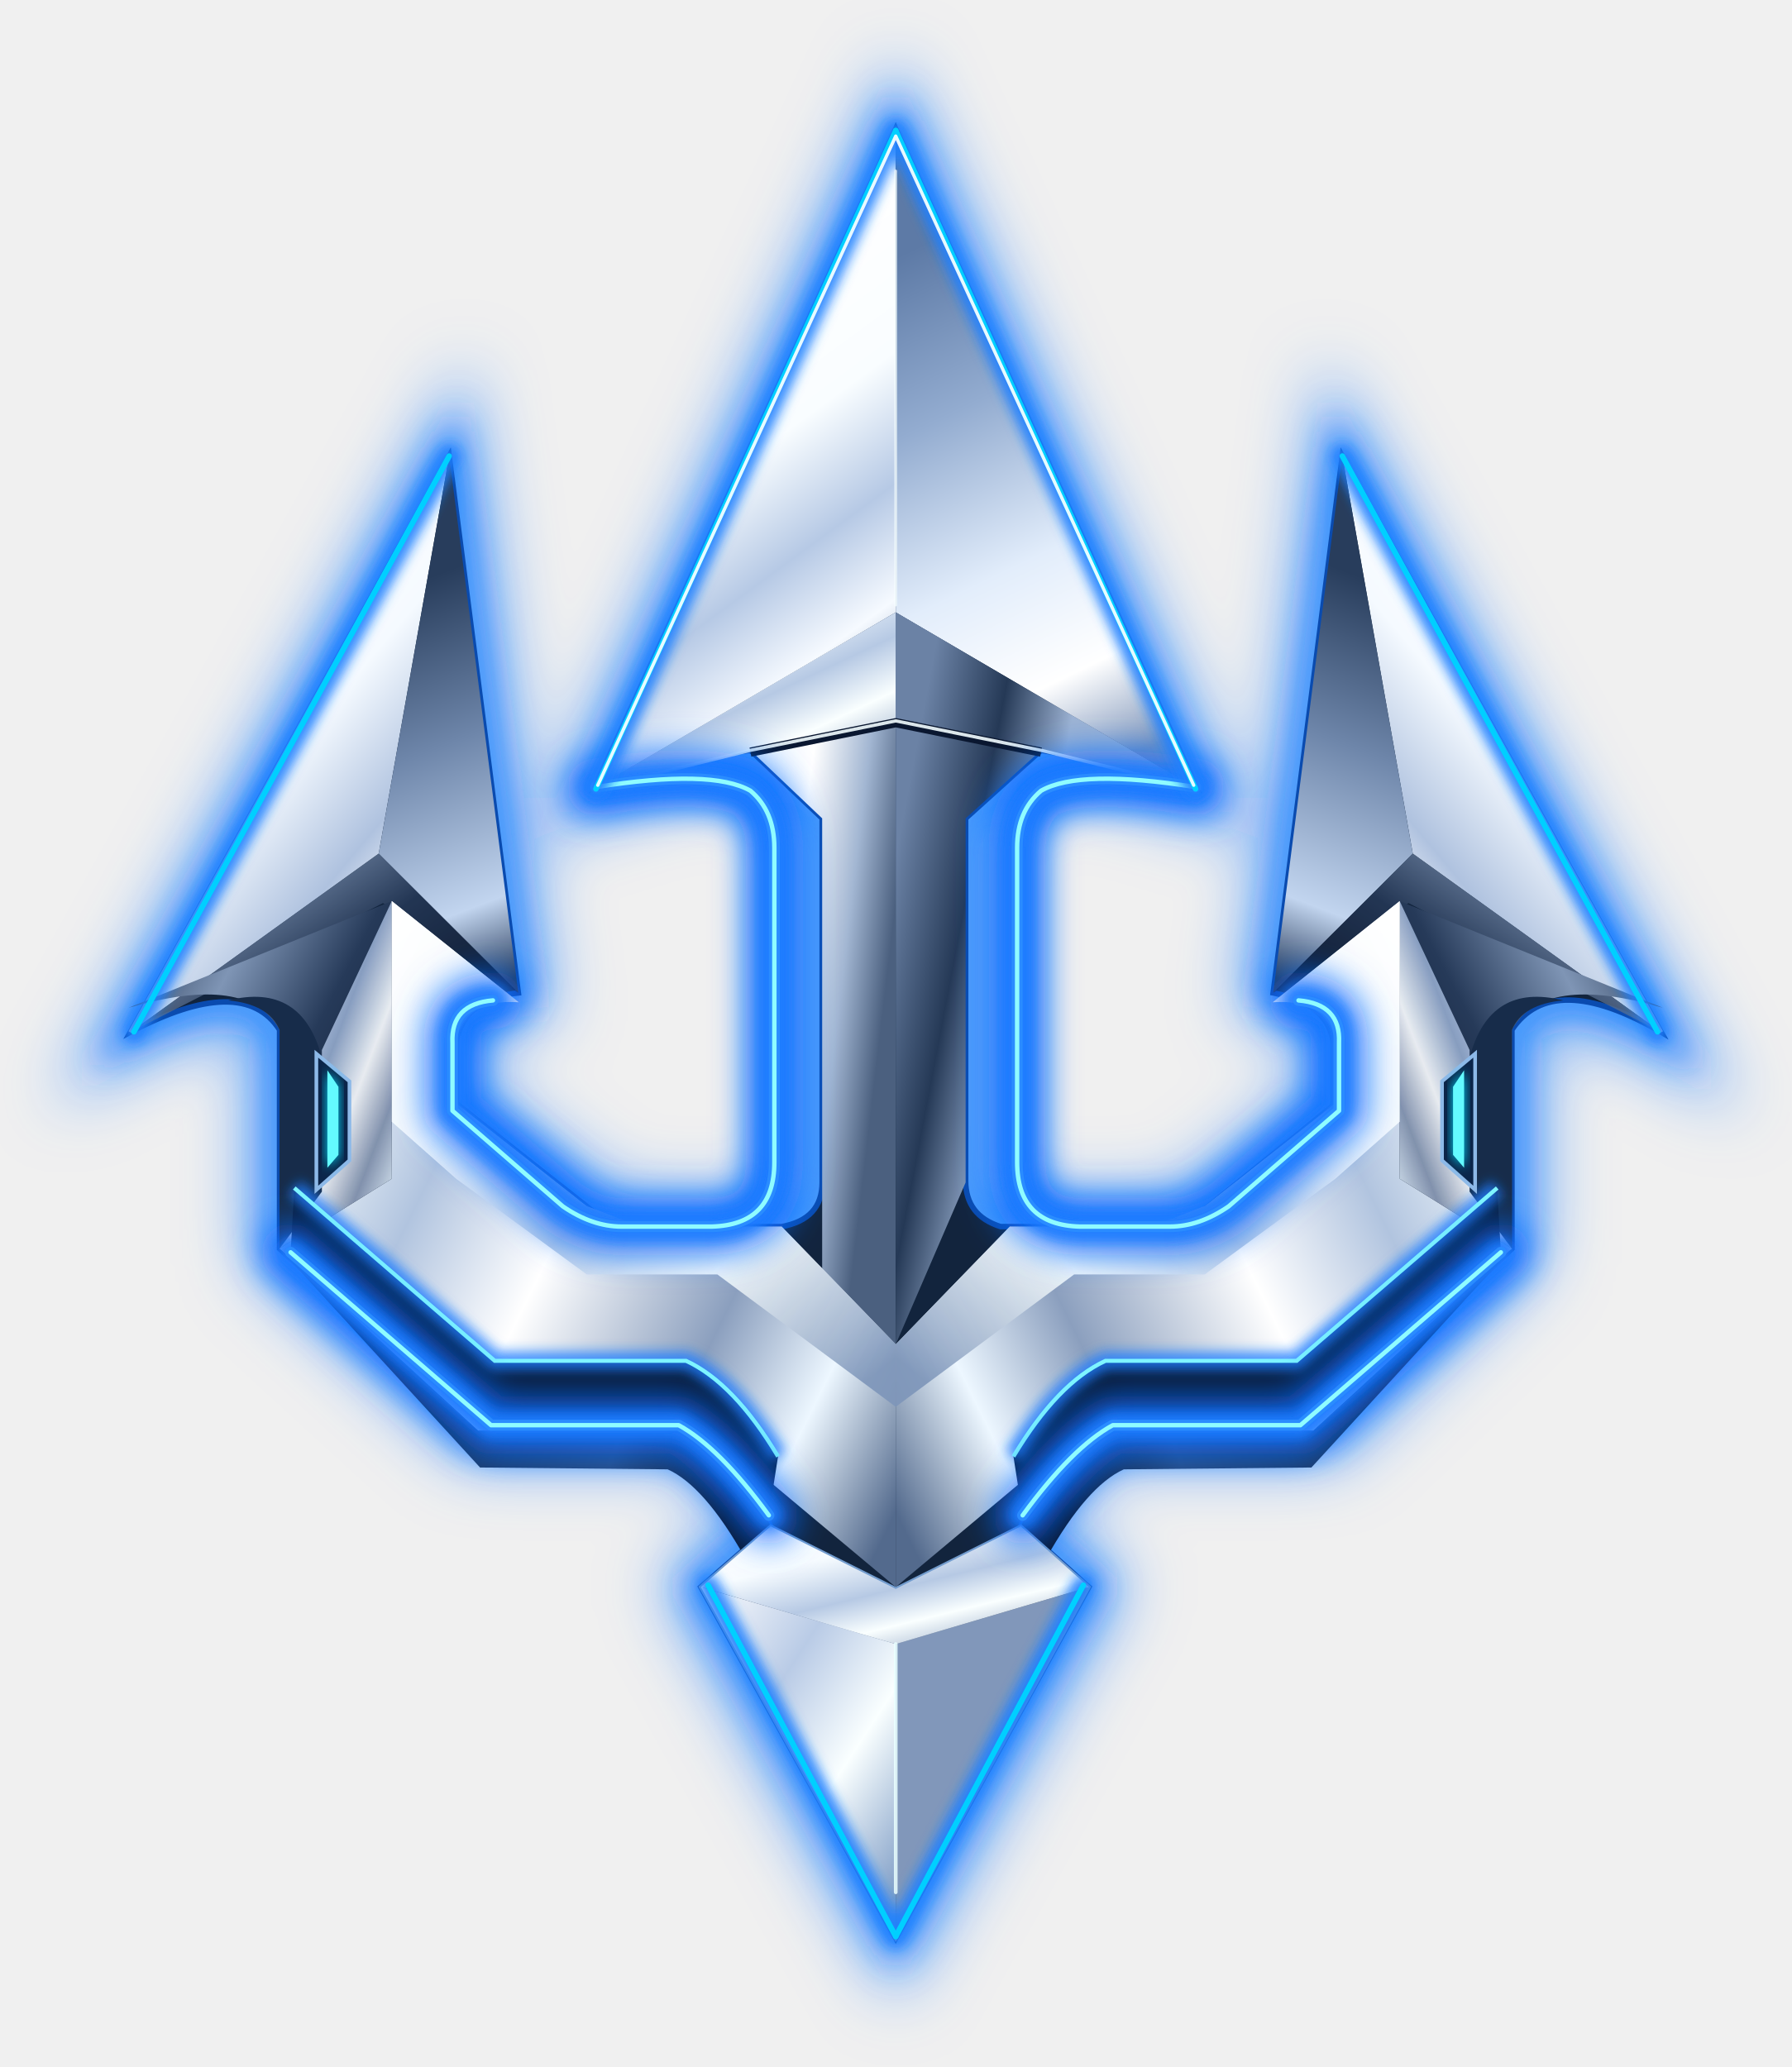
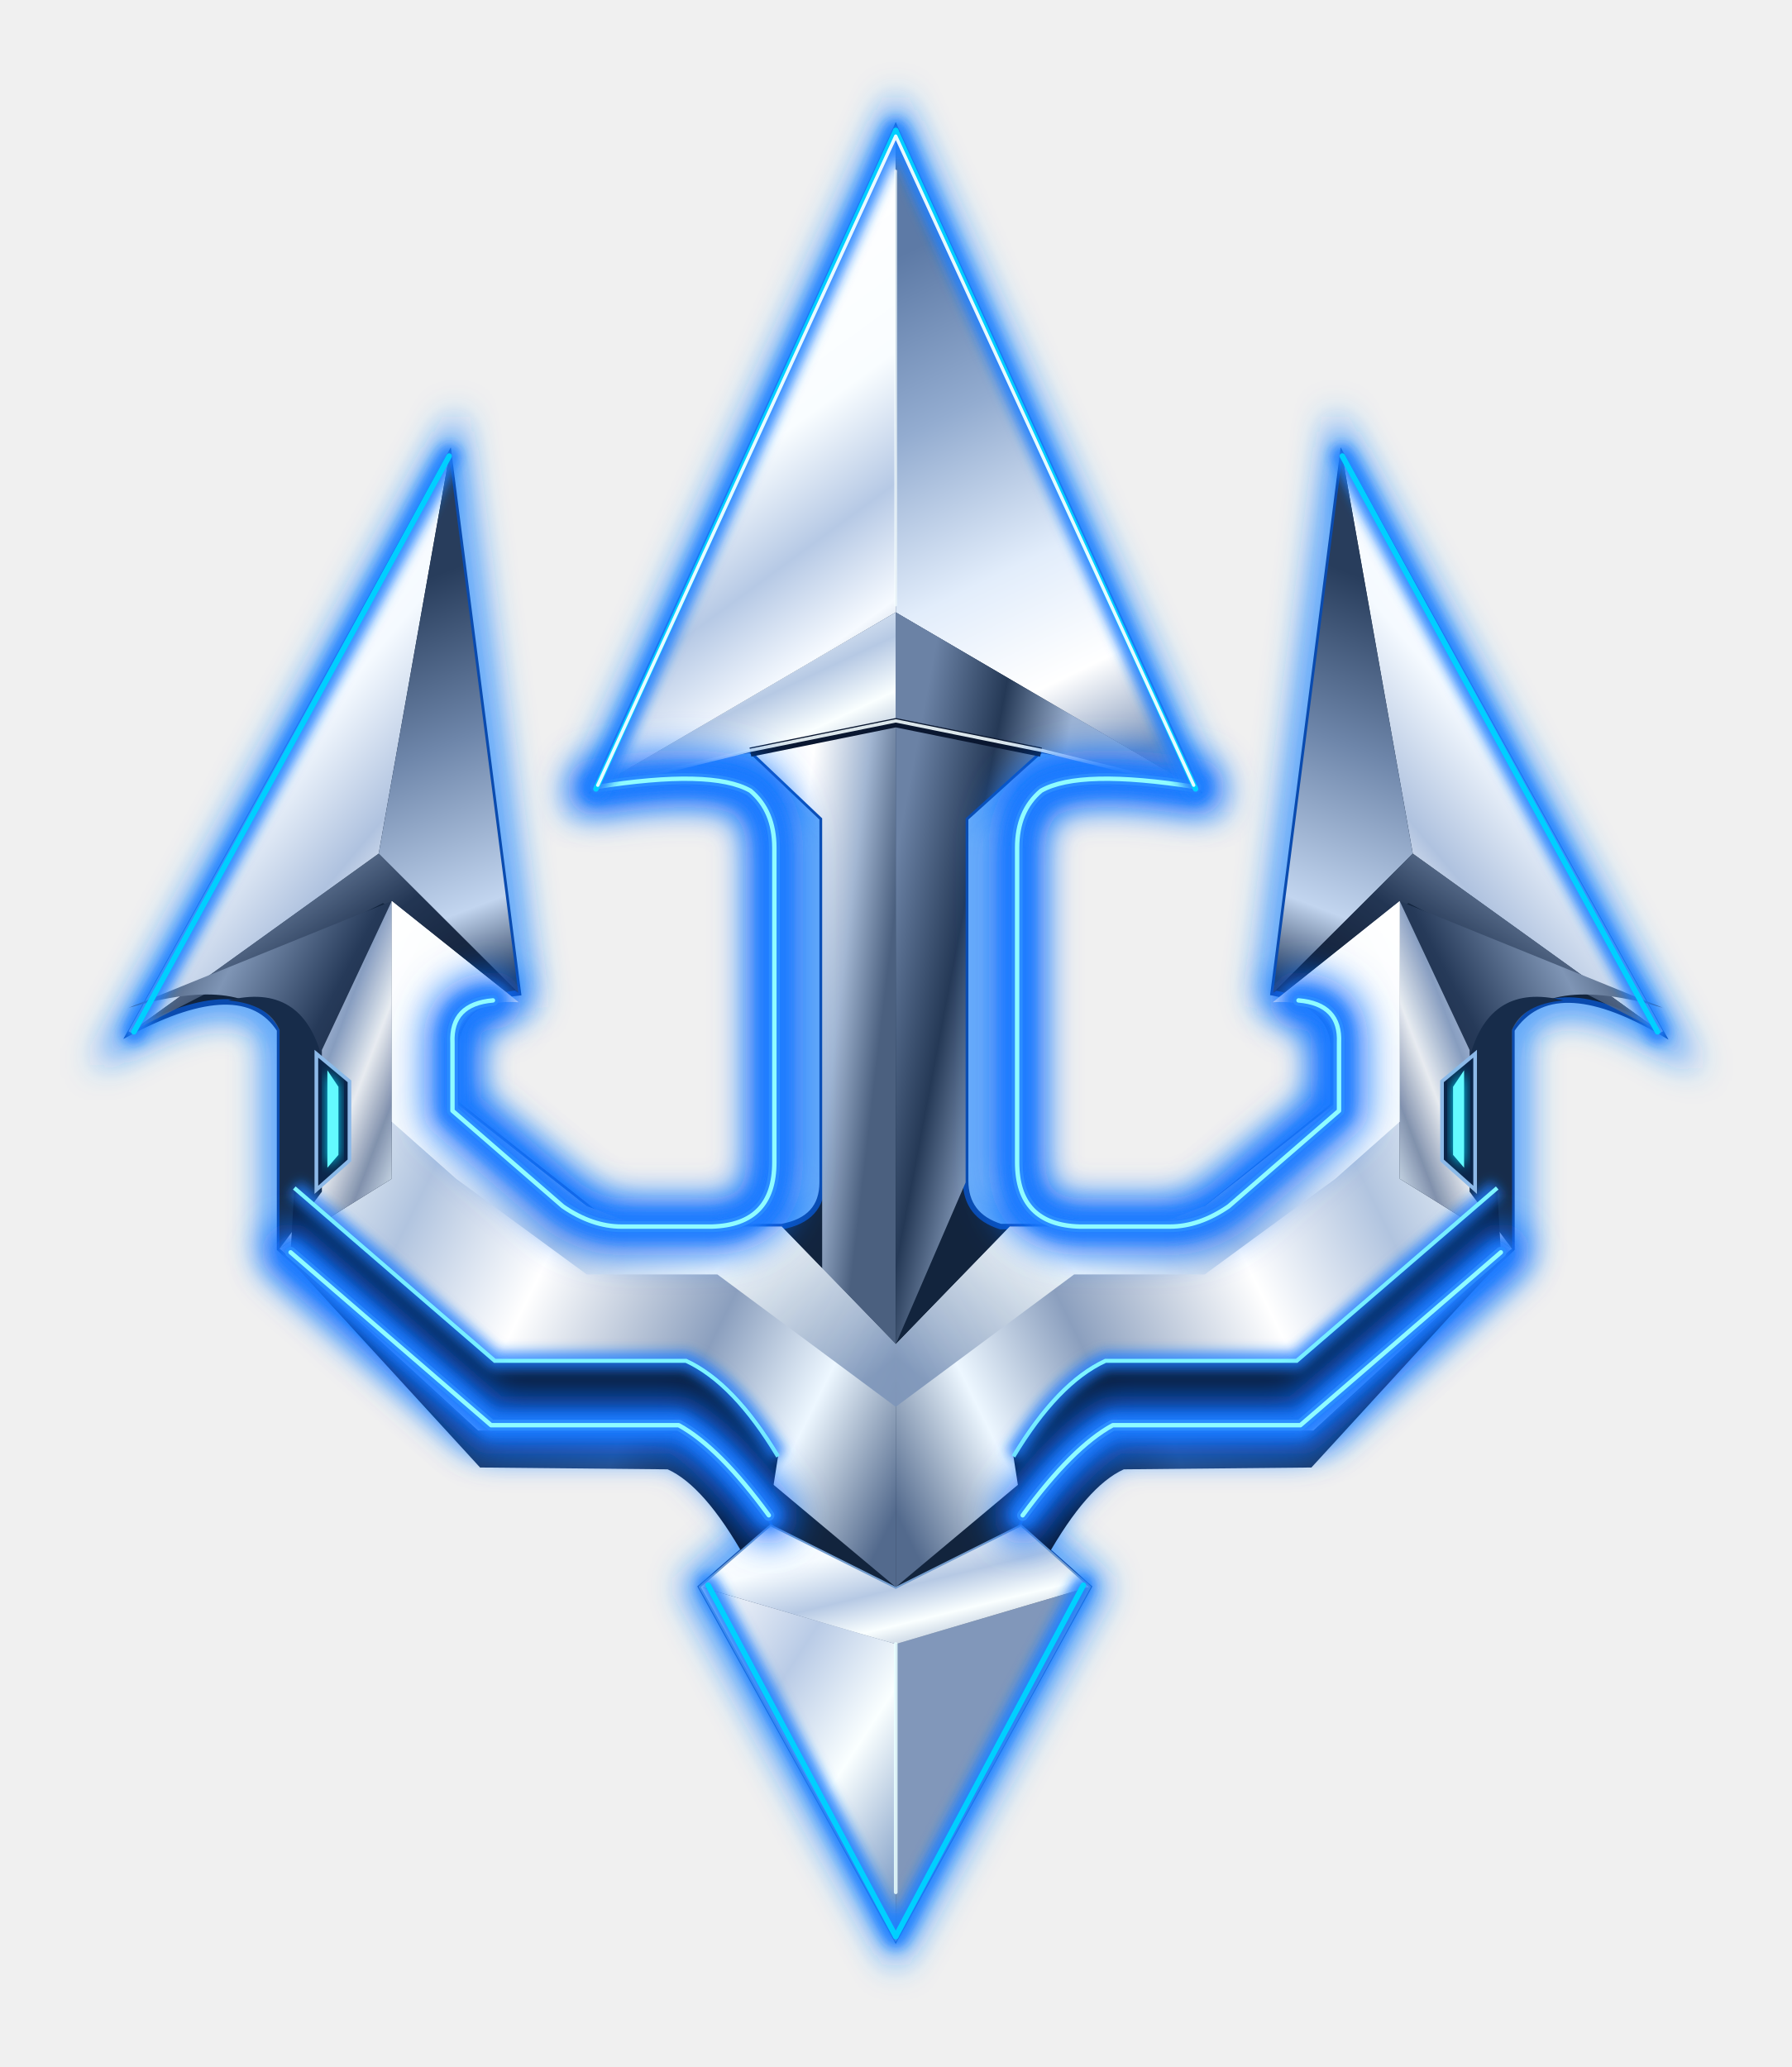
<svg xmlns="http://www.w3.org/2000/svg" viewBox="217 -40 974 1124" role="img" aria-label="Futuristic polished titanium trident emblem with electric blue neon accents">
  <defs>
    <linearGradient id="silver" x1="0" y1="0" x2=".85" y2="1">
      <stop stop-color="#ffffff" />
      <stop offset=".22" stop-color="#eaf4ff" />
      <stop offset=".48" stop-color="#8fa6c9" />
      <stop offset=".66" stop-color="#f9fcff" />
      <stop offset=".83" stop-color="#8b9bb7" />
      <stop offset="1" stop-color="#e5f4ff" />
    </linearGradient>
    <linearGradient id="bright" x1=".08" y1="0" x2=".88" y2="1">
      <stop stop-color="#ffffff" />
      <stop offset=".28" stop-color="#f7fcff" />
      <stop offset=".53" stop-color="#b6c9e4" />
      <stop offset=".72" stop-color="#faffff" />
      <stop offset="1" stop-color="#7e96ba" />
    </linearGradient>
    <linearGradient id="dark" x1="0" y1="0" x2="1" y2=".7">
      <stop stop-color="#152640" />
      <stop offset=".35" stop-color="#7f95b5" />
      <stop offset=".65" stop-color="#263a59" />
      <stop offset="1" stop-color="#101d34" />
    </linearGradient>
    <linearGradient id="centerLeft" gradientUnits="userSpaceOnUse" x1="566" y1="150" x2="709" y2="345">
      <stop stop-color="#ffffff" />
      <stop offset=".34" stop-color="#f9fdff" />
      <stop offset=".58" stop-color="#b6c9e5" />
      <stop offset=".79" stop-color="#f6faff" />
      <stop offset="1" stop-color="#869cbd" />
    </linearGradient>
    <linearGradient id="centerRight" gradientUnits="userSpaceOnUse" x1="704" y1="100" x2="834" y2="370">
      <stop stop-color="#5d7aa6" />
      <stop offset=".30" stop-color="#93acd0" />
      <stop offset=".60" stop-color="#e2edfb" />
      <stop offset=".82" stop-color="#ffffff" />
      <stop offset="1" stop-color="#8197ba" />
    </linearGradient>
    <linearGradient id="stemLeft" gradientUnits="userSpaceOnUse" x1="625" y1="390" x2="710" y2="400">
      <stop stop-color="#e9f4ff" />
      <stop offset=".37" stop-color="#ffffff" />
      <stop offset=".72" stop-color="#a2b6d2" />
      <stop offset="1" stop-color="#4b607f" />
    </linearGradient>
    <linearGradient id="stemRight" gradientUnits="userSpaceOnUse" x1="705" y1="420" x2="784" y2="435">
      <stop stop-color="#6b82a5" />
      <stop offset=".52" stop-color="#253956" />
      <stop offset="1" stop-color="#9db3d3" />
    </linearGradient>
    <linearGradient id="sideLight" gradientUnits="userSpaceOnUse" x1="330" y1="320" x2="475" y2="465">
      <stop stop-color="#ffffff" />
      <stop offset=".35" stop-color="#f5faff" />
      <stop offset=".65" stop-color="#afc2df" />
      <stop offset=".85" stop-color="#ffffff" />
      <stop offset="1" stop-color="#899ebd" />
    </linearGradient>
    <linearGradient id="sideDark" gradientUnits="userSpaceOnUse" x1="438" y1="285" x2="498" y2="497">
      <stop stop-color="#283d5c" />
      <stop offset=".40" stop-color="#6e86aa" />
      <stop offset=".80" stop-color="#c2d5ef" />
      <stop offset="1" stop-color="#263a59" />
    </linearGradient>
    <linearGradient id="arm" gradientUnits="userSpaceOnUse" x1="370" y1="590" x2="715" y2="760">
      <stop stop-color="#faffff" />
      <stop offset=".20" stop-color="#b1c4df" />
      <stop offset=".40" stop-color="#ffffff" />
      <stop offset=".66" stop-color="#8b9fbe" />
      <stop offset=".83" stop-color="#edf7ff" />
      <stop offset="1" stop-color="#536a8d" />
    </linearGradient>
    <linearGradient id="armShade" gradientUnits="userSpaceOnUse" x1="410" y1="670" x2="625" y2="748">
      <stop stop-color="#0c1a33" />
      <stop offset=".4" stop-color="#1d3a66" />
      <stop offset=".7" stop-color="#2b4c7e" />
      <stop offset="1" stop-color="#0b1730" />
    </linearGradient>
    <linearGradient id="bottom" x1="0" y1="0" x2=".85" y2="1">
      <stop stop-color="#ffffff" />
      <stop offset=".36" stop-color="#b9cbe6" />
      <stop offset=".66" stop-color="#faffff" />
      <stop offset="1" stop-color="#819fc7" />
    </linearGradient>
    <linearGradient id="electric" x1="0" y1="0" x2="1" y2="0">
      <stop stop-color="#00f7ff" />
      <stop offset=".46" stop-color="#0073ff" />
      <stop offset="1" stop-color="#7cffff" />
    </linearGradient>
    <filter id="halo" x="-70%" y="-70%" width="240%" height="240%">
      <feGaussianBlur stdDeviation="9" />
    </filter>
-     <filter id="wide" x="-70%" y="-70%" width="240%" height="240%">
-       <feGaussianBlur stdDeviation="18" />
-     </filter>
    <filter id="soft" x="-50%" y="-50%" width="200%" height="200%">
      <feGaussianBlur stdDeviation="3" />
    </filter>
    <path id="outer" d="M704 30 L868 389 Q816 373 783 368 L742 405 L742 602 Q742 621 761 627 L845 627 Q861 627 874 616 L942 561 L942 528 Q940 506 909.2 499.9 L946.8 208 L1120.2 521.3 Q1061 487 1039 520 L1039 639 L936 738 L816 738 Q788 757 772 790 L809 823 L704 1014 L598 823 L636 790 Q621 756 592 738 L477 738 L369 639 L369 520 Q349 489 287.8 521.3 L461.2 208 L498.8 499.9 Q470 503 465 526 L465 560 L536 616 Q549 627 565 627 L642 627 Q664 623 664 603 L664 405 L625 368 Q596 371 540 389 Z" />
    <path id="leftNeon" d="M541 388 Q604 378 625 390 Q638 401 638 421 L638 592 Q638 626 604 627 L555 627 Q539 627 523 616 L463 564 L463 527 Q462 506 485 504" />
    <path id="lowerNeon" d="M375 641 L484 735 L586 735 Q608 747 635 784" />
    <path id="leftEdge" d="M289.8 521.1 L461.2 208 M704 31 L541 389 M602 822 L704 1013" />
  </defs>
-   <g fill="none" stroke="#0a6cff" stroke-width="34" opacity=".55" filter="url(#wide)">
-     <use href="#outer" />
-   </g>
  <g fill="none" stroke="#1a86ff" stroke-width="16" opacity=".95" filter="url(#halo)">
    <use href="#outer" />
    <use href="#leftNeon" />
    <use href="#lowerNeon" />
    <use href="#leftNeon" transform="translate(1408 0) scale(-1 1)" />
    <use href="#lowerNeon" transform="translate(1408 0) scale(-1 1)" />
  </g>
  <use href="#outer" fill="#12243d" stroke="#0a4baf" stroke-width="3" />
  <path d="M704 30 L704 293 L540 389 Z" fill="url(#centerLeft)" />
  <path d="M704 30 L868 389 L704 293 Z" fill="url(#centerRight)" />
  <path d="M540 389 L704 293 L704 691 L664 655 L664 405 L625 368 Z" fill="url(#stemLeft)" />
  <path d="M704 293 L868 389 L783 368 L742 405 L742 603 L704 691 Z" fill="url(#stemRight)" />
  <path d="M540 389 L704 293 L704 352 L625 368 Z" fill="url(#bright)" />
  <path d="M868 389 L704 293 L704 352 L783 368 Z" fill="url(#stemRight)" />
  <path d="M625 369 L704 353 L783 369" fill="none" stroke="#0a1730" stroke-width="5" stroke-linejoin="round" />
  <path d="M540 389 L625 368 L704 352 L783 368 L868 389" fill="none" stroke="#f2fdff" stroke-width="1.8" stroke-linejoin="round" opacity=".9" />
  <g id="leftHead" transform="rotate(-5 440 505)">
    <path d="M487 211 L430 423 L287 508 Z" fill="url(#sideLight)" />
    <path d="M487 211 L499 505 L430 423 Z" fill="url(#sideDark)" />
    <path d="M287 508 L430 423 L499 505 L430 450 Z" fill="url(#dark)" opacity=".8" />
    <path d="M487 211 L287 508" stroke="#e7fcff" stroke-width="2.2" opacity=".8" />
  </g>
  <use href="#leftHead" transform="translate(1408 0) scale(-1 1)" />
  <g id="leftSupport">
    <path d="M287 508 Q352 489 369 520 L369 639 L430 601 L430 450 Z" fill="url(#dark)" />
    <path d="M369 520 Q363 506 341 504 Q381 494 392 535 L392 607 L369 639 Z" fill="#172c4a" />
    <path d="M430 450 L499 505 Q467 503 465 526 L465 560 L536 616 L565 627 L642 627 L704 691 L704 823 L606 741 L592 738 L477 738 L369 639 L430 601 Z" fill="url(#arm)" />
    <path d="M369 639 L477 738 L592 738 Q621 756 636 790 L622 807 Q600 768 580 759 L478 758 Z" fill="url(#armShade)" />
    <path d="M430 450 L430 601 L369 639 L392 608 L392 531 Z" fill="url(#silver)" opacity=".92" />
    <path d="M430 450 L430 570 L465 601 L536 653 L607 653 L704 725 L704 691 L642 627 L565 627 L536 616 L465 560 L465 526 Q470 503 499 505 Z" fill="url(#bright)" opacity=".92" />
  </g>
  <use href="#leftSupport" transform="translate(1408 0) scale(-1 1)" />
  <g id="leftGroove">
    <path d="M377 606 L486 700 L590 700 Q616 712 640 752 L635 784 Q608 747 586 735 L484 735 L375 641 Z" fill="#0c1b36" />
    <path d="M377 606 L486 700 L590 700 Q616 712 640 752" fill="none" stroke="#1a7dff" stroke-width="10" opacity=".8" filter="url(#soft)" />
    <path d="M377 606 L486 700 L590 700 Q616 712 640 752" fill="none" stroke="#7ff6ff" stroke-width="2.2" />
  </g>
  <use href="#leftGroove" transform="translate(1408 0) scale(-1 1)" />
  <path d="M636 790 L704 824 L772 790 L809 823 L704 1014 L598 823 Z" fill="url(#dark)" stroke="#729cce" stroke-width="2" />
  <path d="M598 823 L704 854 L704 1014 Z" fill="url(#bottom)" />
  <path d="M809 823 L704 854 L704 1014 Z" fill="url(#centerRight)" />
  <path d="M598 823 L636 790 L704 824 L772 790 L809 823 L704 854 Z" fill="url(#bright)" />
  <g id="slot">
    <path d="M389 533 L407 548 L407 591 L389 607 Z" fill="#0b254a" stroke="#8db9e8" stroke-width="2" />
    <path d="M395 542 L401 551 L401 588 L395 595 Z" fill="#04dfff" filter="url(#soft)" />
    <path d="M395 542 L401 551 L401 588 L395 595 Z" fill="#63faff" />
  </g>
  <use href="#slot" transform="translate(1408 0) scale(-1 1)" />
  <g fill="none" stroke-linejoin="round" stroke-linecap="round">
    <g stroke="#0a6cff" stroke-width="30" opacity=".85" filter="url(#halo)">
      <use href="#leftNeon" />
      <use href="#leftNeon" transform="translate(1408 0) scale(-1 1)" />
      <use href="#lowerNeon" />
      <use href="#lowerNeon" transform="translate(1408 0) scale(-1 1)" />
    </g>
    <g stroke="#1a7dff" stroke-width="14" opacity=".9" filter="url(#soft)">
      <use href="#leftNeon" />
      <use href="#leftNeon" transform="translate(1408 0) scale(-1 1)" />
      <use href="#lowerNeon" />
      <use href="#lowerNeon" transform="translate(1408 0) scale(-1 1)" />
    </g>
    <g stroke="#2a8cff" stroke-width="6">
      <use href="#leftNeon" />
      <use href="#leftNeon" transform="translate(1408 0) scale(-1 1)" />
      <use href="#lowerNeon" />
      <use href="#lowerNeon" transform="translate(1408 0) scale(-1 1)" />
    </g>
    <g stroke="#8ffcff" stroke-width="2.4">
      <use href="#leftNeon" />
      <use href="#leftNeon" transform="translate(1408 0) scale(-1 1)" />
      <use href="#lowerNeon" />
      <use href="#lowerNeon" transform="translate(1408 0) scale(-1 1)" />
    </g>
  </g>
  <g fill="none" stroke-linecap="round" stroke-linejoin="round">
    <g stroke="#1a80ff" stroke-width="12" opacity=".9" filter="url(#soft)">
      <use href="#leftEdge" />
      <use href="#leftEdge" transform="translate(1408 0) scale(-1 1)" />
    </g>
    <g stroke="#00cfff" stroke-width="3">
      <use href="#leftEdge" />
      <use href="#leftEdge" transform="translate(1408 0) scale(-1 1)" />
    </g>
    <path d="M704 53 L704 289" stroke="#f7ffff" stroke-width="1.5" opacity=".7" />
    <path d="M704 34 L542 387 M704 34 L866 387" stroke="#ffffff" stroke-width="1.8" opacity=".9" />
    <path d="M704 854 L704 989" stroke="#eaffff" stroke-width="2" opacity=".85" />
  </g>
</svg>
